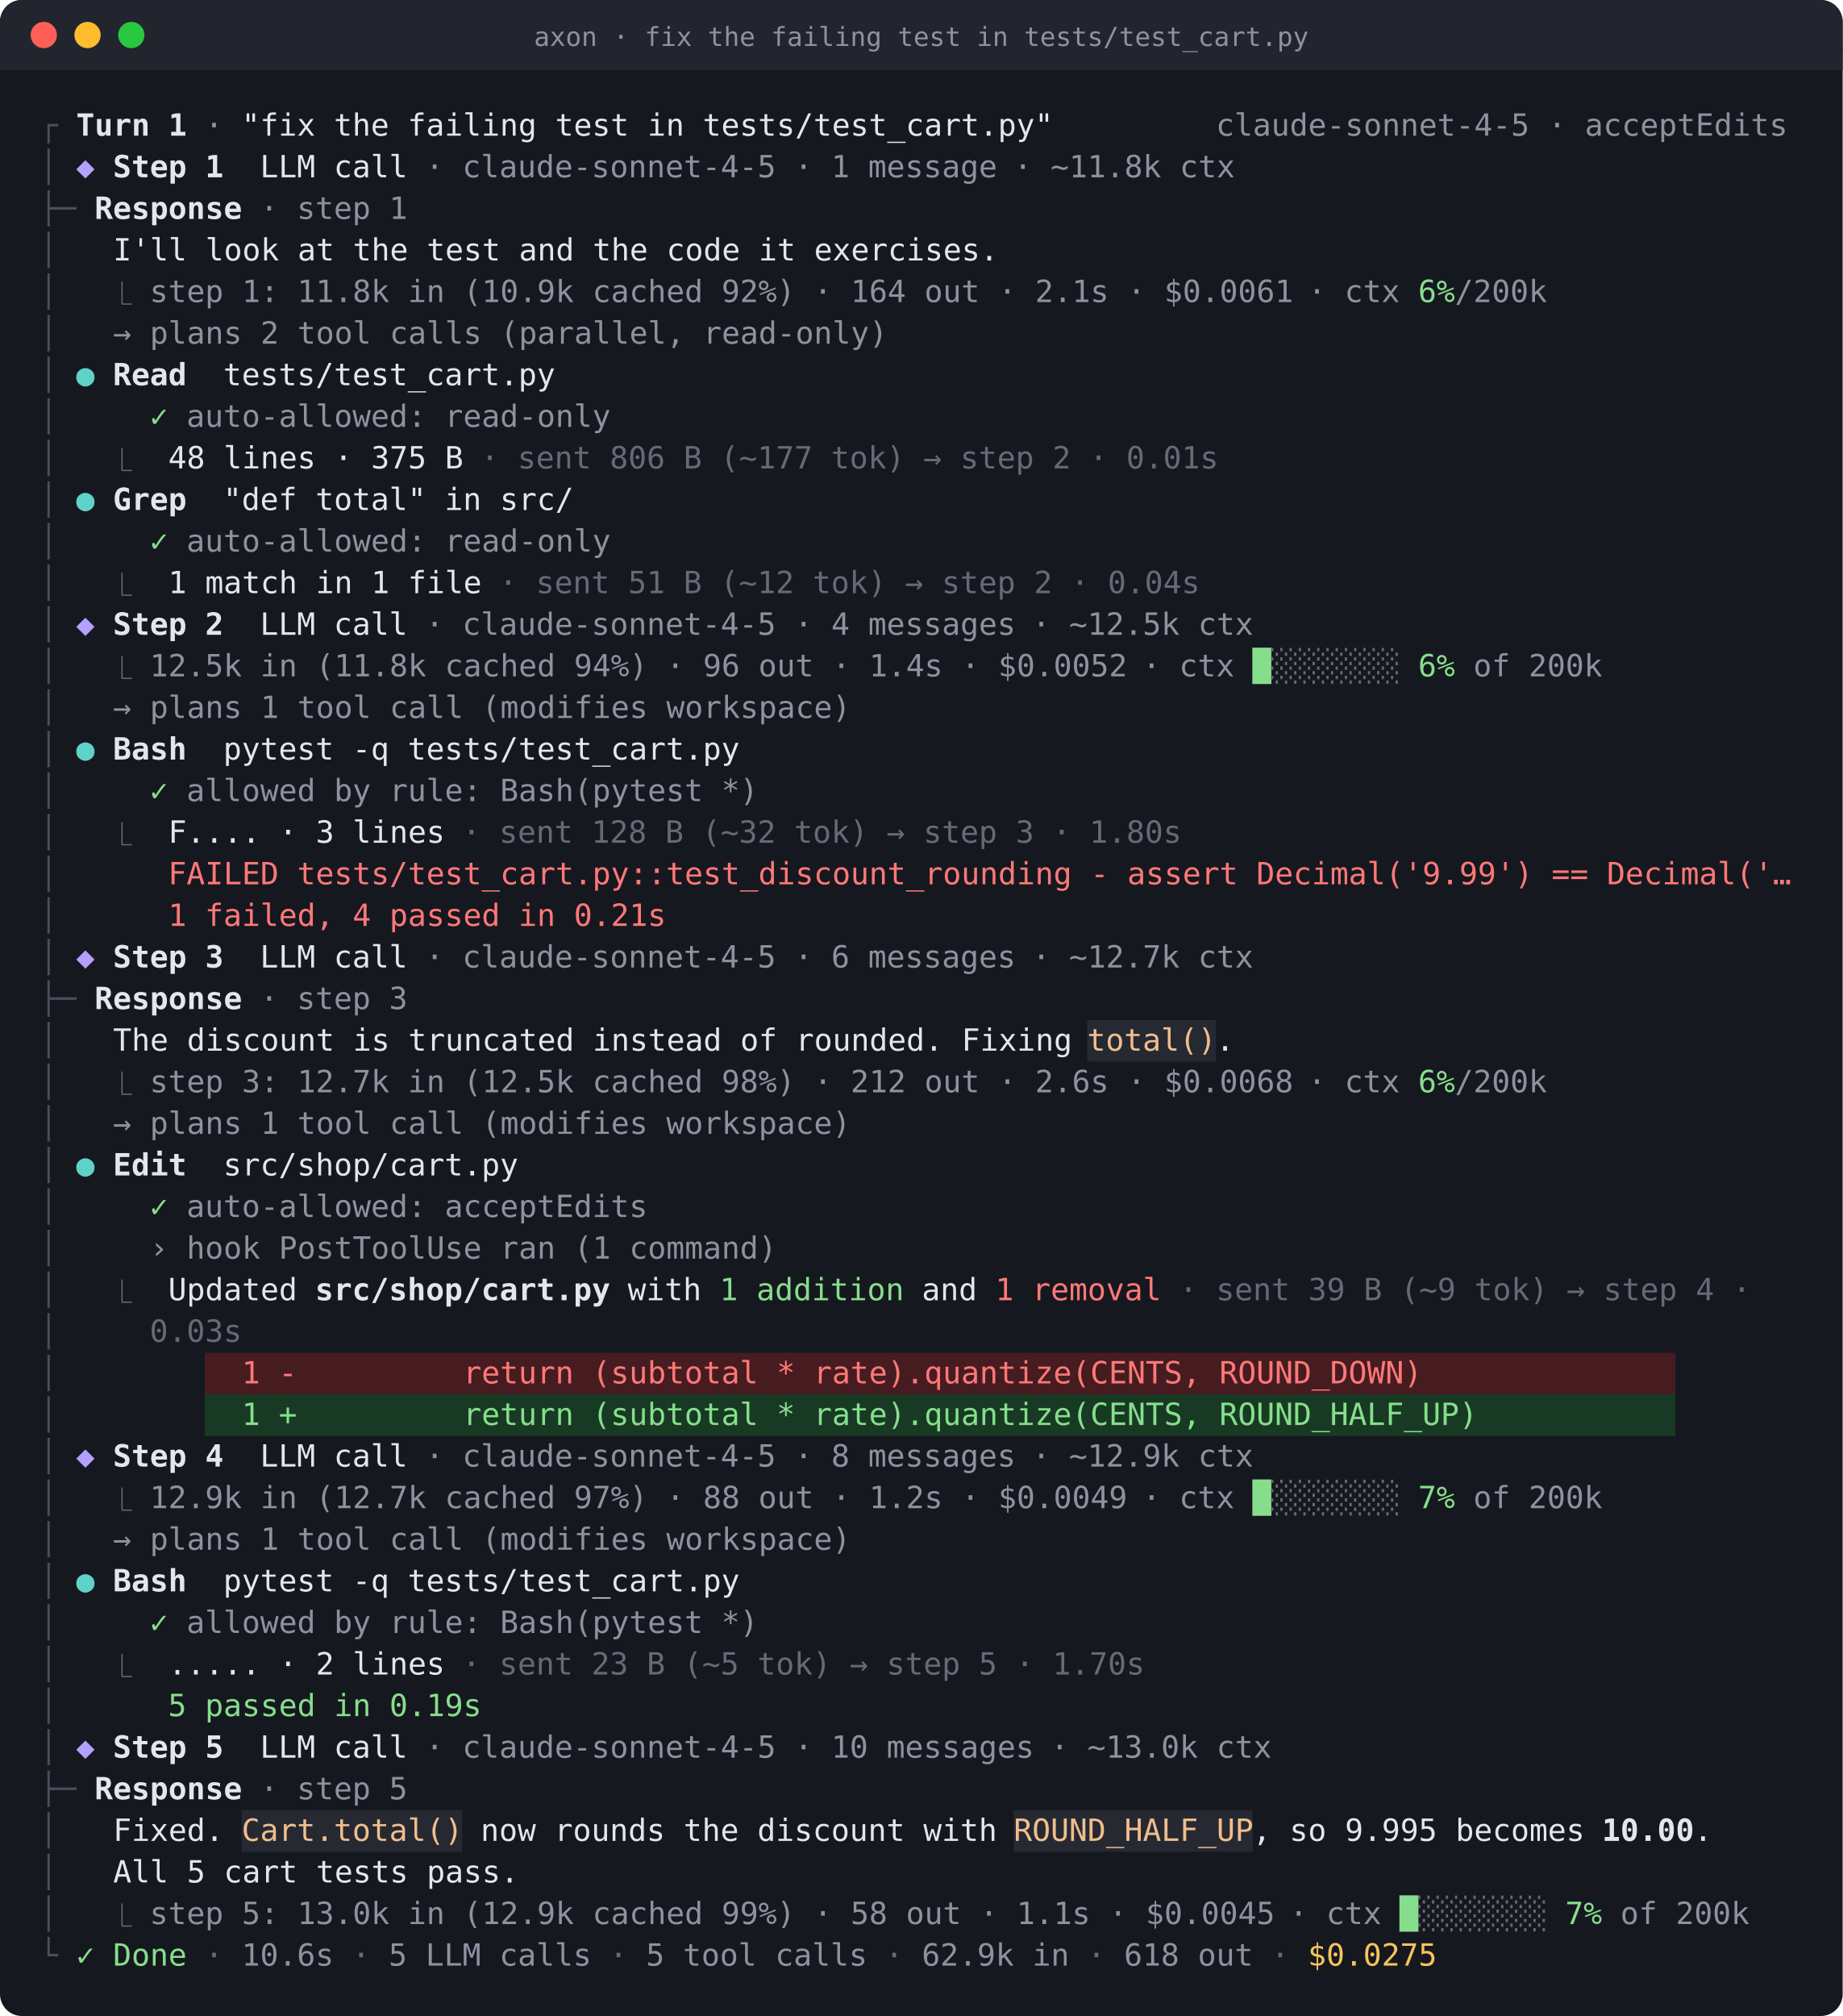
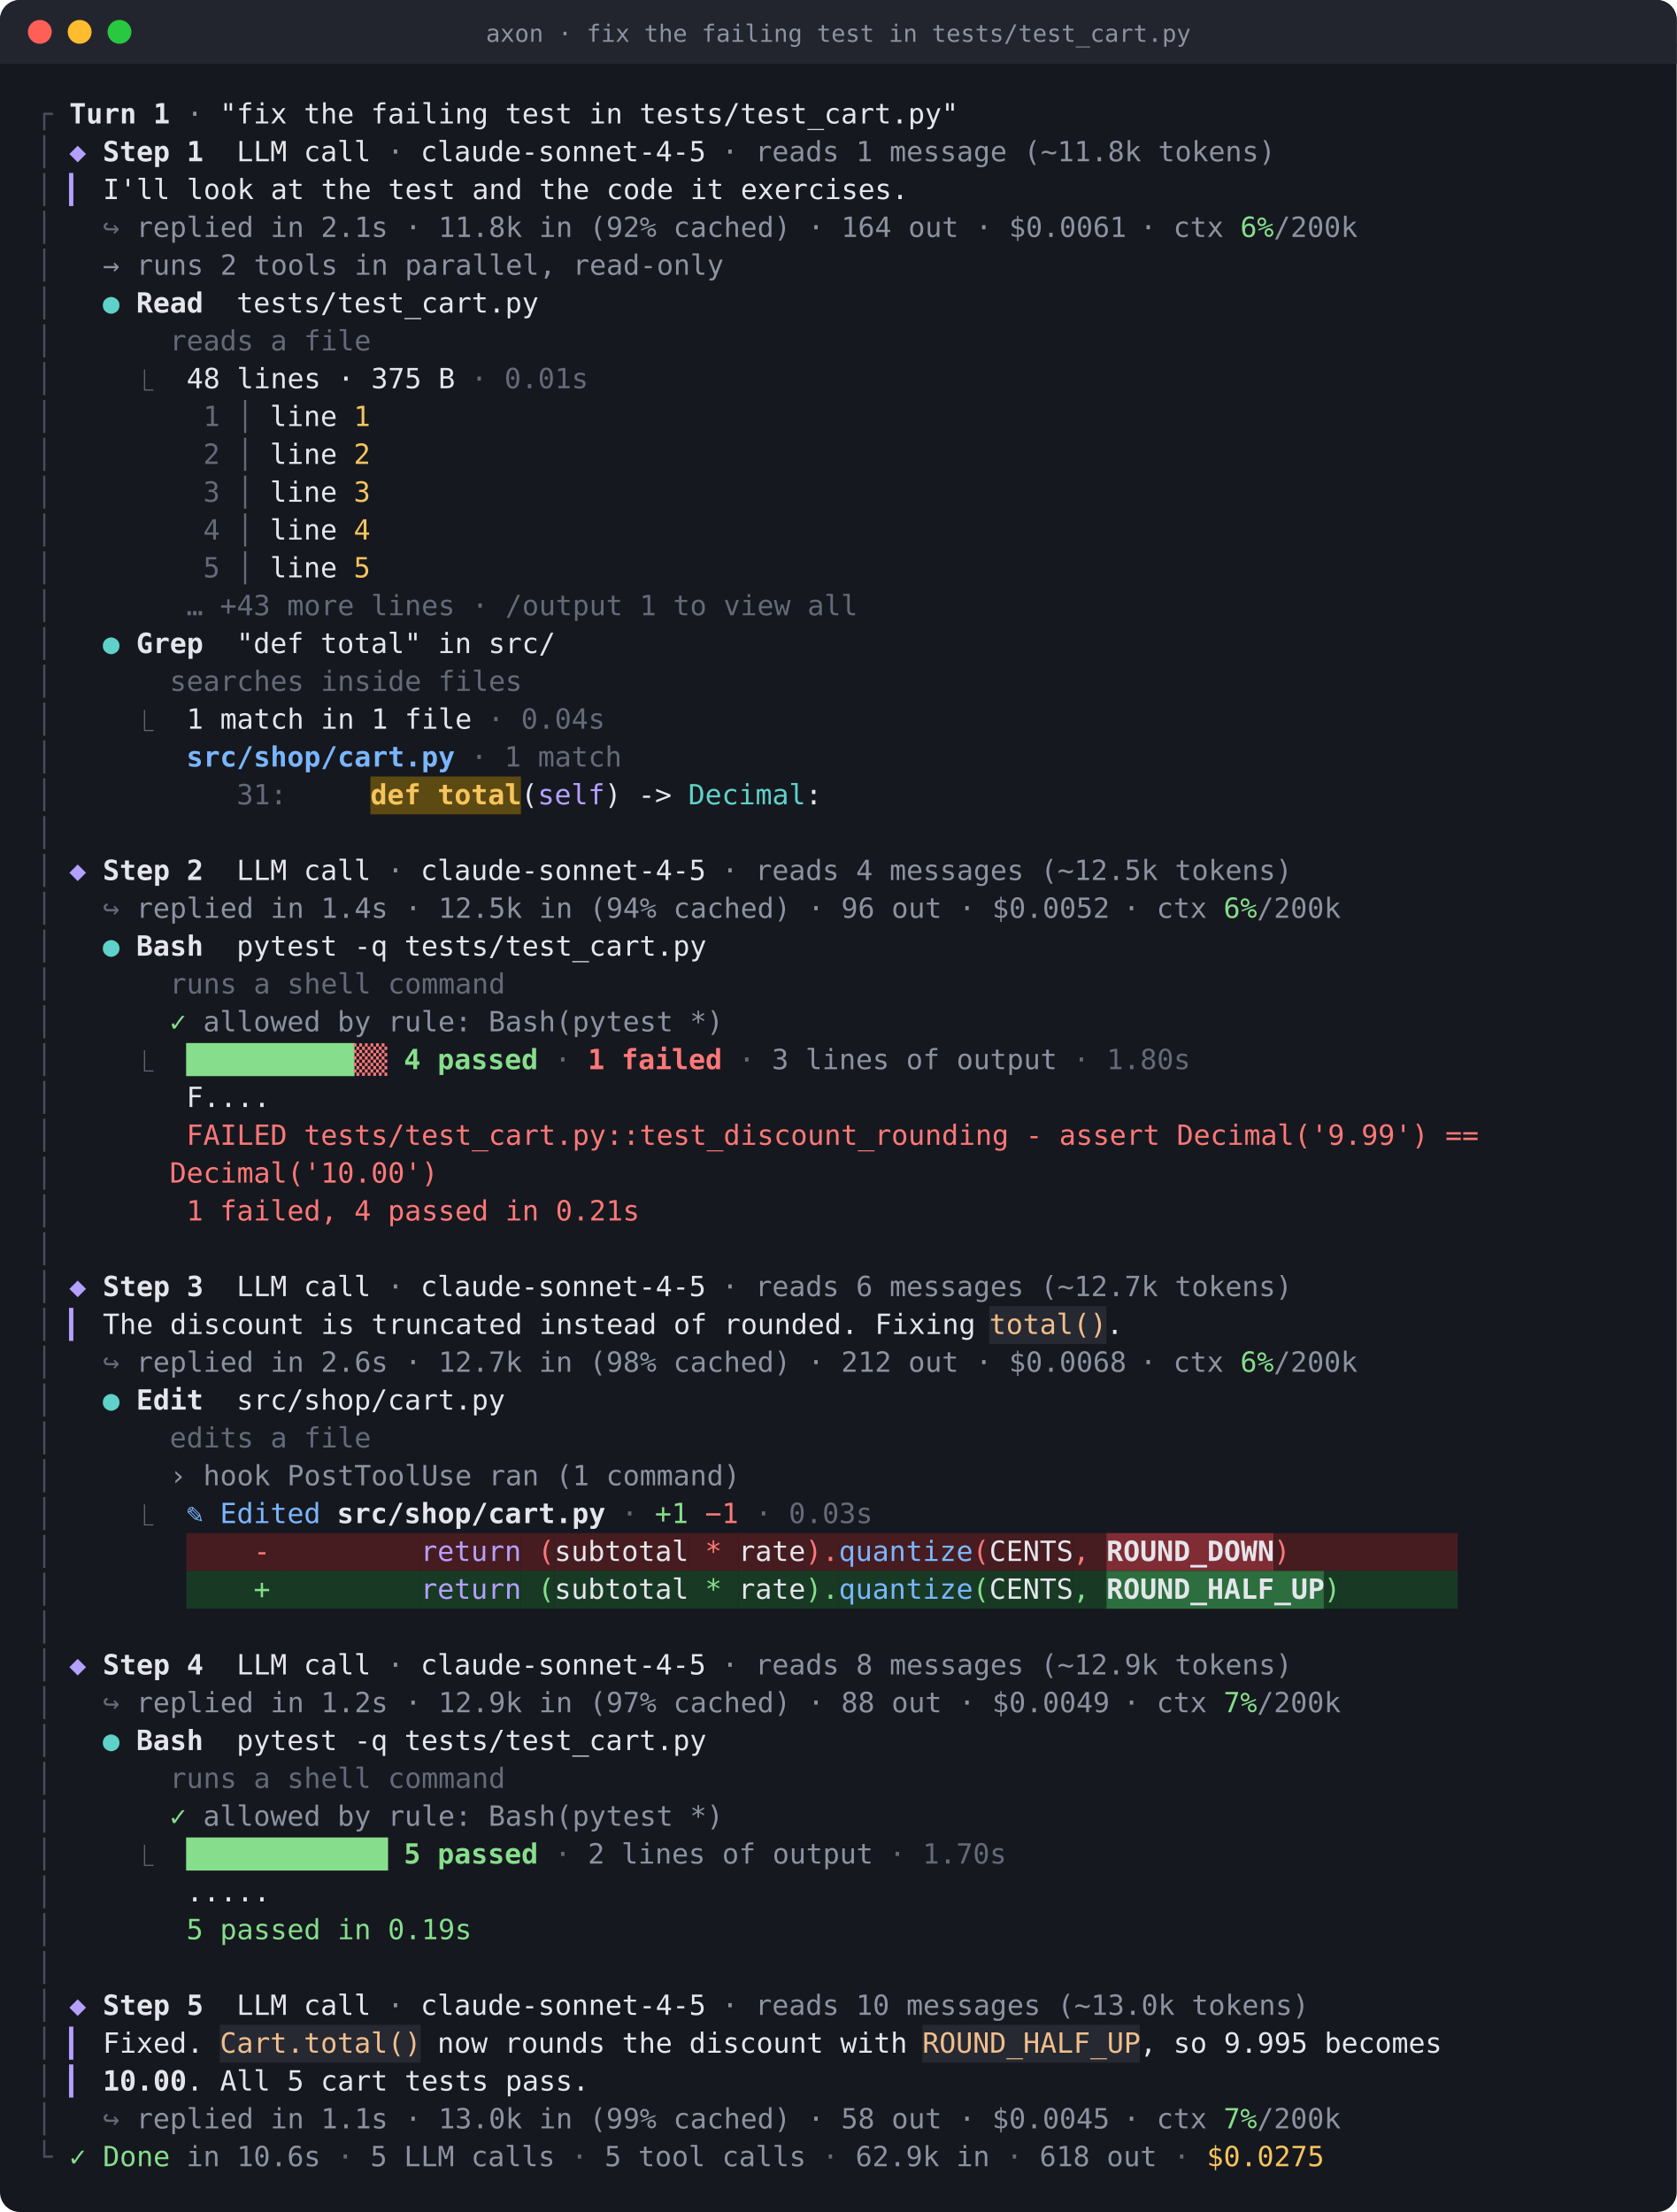
- <svg xmlns="http://www.w3.org/2000/svg" width="842" height="921" viewBox="0 0 842 921" role="img" aria-label="axon  ·  fix the failing test in tests/test_cart.py">
+ <svg xmlns="http://www.w3.org/2000/svg" width="842" height="1111" viewBox="0 0 842 1111" role="img" aria-label="axon  ·  fix the failing test in tests/test_cart.py">
  <style>text{font-family:'JetBrains Mono','SF Mono',Menlo,Consolas,'DejaVu Sans Mono',monospace;font-size:14px;white-space:pre}.b{font-weight:700}.i{font-style:italic}.d{opacity:.62}.u{text-decoration:underline}</style>
-   <rect width="842" height="921" rx="10" fill="#16181f" />
+   <rect width="842" height="1111" rx="10" fill="#16181f" />
  <rect width="842" height="32" rx="10" fill="#22252e" />
  <rect y="22" width="842" height="10" fill="#22252e" />
  <circle cx="20" cy="16" r="6" fill="#ff5f57" />
  <circle cx="40" cy="16" r="6" fill="#febc2e" />
  <circle cx="60" cy="16" r="6" fill="#28c840" />
  <text x="421" y="21" fill="#8c92a0" text-anchor="middle" style="font-size:12px">axon  ·  fix the failing test in tests/test_cart.py</text>
  <text y="62" xml:space="preserve">
    <tspan x="18.0" fill="#484e5c">┌</tspan>
    <tspan x="34.8" fill="#e4e6ec" class="b">Turn 1</tspan>
    <tspan x="93.6" fill="#8c92a0">·</tspan>
    <tspan x="110.4" fill="#e4e6ec">"fix the failing test in tests/test_cart.py"</tspan>
-     <tspan x="555.6" fill="#8c92a0">claude-sonnet-4-5 · acceptEdits</tspan>
  </text>
  <text y="81" xml:space="preserve">
    <tspan x="18.0" fill="#484e5c">│</tspan>
    <tspan x="34.8" fill="#b4a0ff">◆</tspan>
    <tspan x="51.6" fill="#e4e6ec" class="b">Step 1</tspan>
    <tspan x="118.8" fill="#e4e6ec">LLM call</tspan>
-     <tspan x="194.4" fill="#8c92a0">· claude-sonnet-4-5 · 1 message</tspan>
-     <tspan x="463.2" fill="#8c92a0">· ~11.8k ctx</tspan>
+     <tspan x="194.4" fill="#8c92a0">·</tspan>
+     <tspan x="211.2" fill="#e4e6ec">claude-sonnet-4-5</tspan>
+     <tspan x="362.4" fill="#8c92a0">· reads 1 message (~11.8k tokens)</tspan>
  </text>
  <text y="100" xml:space="preserve">
-     <tspan x="18.0" fill="#484e5c">├─</tspan>
-     <tspan x="43.2" fill="#e4e6ec" class="b">Response</tspan>
-     <tspan x="118.8" fill="#8c92a0">· step 1</tspan>
+     <tspan x="18.0" fill="#484e5c">│</tspan>
+     <tspan x="34.8" fill="#b4a0ff">▎</tspan>
+     <tspan x="43.2" fill="#e4e6ec"> I'll look at the test and the code it exercises.</tspan>
  </text>
  <text y="119" xml:space="preserve">
    <tspan x="18.0" fill="#484e5c">│</tspan>
-     <tspan x="26.4" fill="#e4e6ec">   I'll look at the test and the code it exercises.</tspan>
+     <tspan x="51.6" fill="#646a78">↪</tspan>
+     <tspan x="68.4" fill="#8c92a0">replied in 2.1s · 11.8k in (92% cached) · 164 out · $0.0061</tspan>
+     <tspan x="572.4" fill="#8c92a0">·</tspan>
+     <tspan x="589.2" fill="#8c92a0">ctx</tspan>
+     <tspan x="622.8" fill="#86de8c">6%</tspan>
+     <tspan x="639.6" fill="#8c92a0">/200k</tspan>
  </text>
  <text y="138" xml:space="preserve">
    <tspan x="18.0" fill="#484e5c">│</tspan>
-     <tspan x="51.6" fill="#646a78">⎿</tspan>
-     <tspan x="68.4" fill="#8c92a0">step 1: 11.8k in (10.9k cached 92%) · 164 out · 2.1s · $0.0061</tspan>
-     <tspan x="597.6" fill="#8c92a0">·</tspan>
-     <tspan x="614.4" fill="#8c92a0">ctx</tspan>
-     <tspan x="648.0" fill="#86de8c">6%</tspan>
-     <tspan x="664.8" fill="#8c92a0">/200k</tspan>
+     <tspan x="51.6" fill="#8c92a0">→ runs 2 tools in parallel, read-only</tspan>
  </text>
  <text y="157" xml:space="preserve">
    <tspan x="18.0" fill="#484e5c">│</tspan>
-     <tspan x="51.6" fill="#8c92a0">→ plans 2 tool calls (parallel, read-only)</tspan>
+     <tspan x="51.6" fill="#5ed2c8">●</tspan>
+     <tspan x="68.4" fill="#e4e6ec" class="b">Read</tspan>
+     <tspan x="118.8" fill="#e4e6ec">tests/test_cart.py</tspan>
  </text>
  <text y="176" xml:space="preserve">
    <tspan x="18.0" fill="#484e5c">│</tspan>
-     <tspan x="34.8" fill="#5ed2c8">●</tspan>
-     <tspan x="51.6" fill="#e4e6ec" class="b">Read</tspan>
-     <tspan x="102.0" fill="#e4e6ec">tests/test_cart.py</tspan>
+     <tspan x="85.2" fill="#646a78">reads a file</tspan>
  </text>
  <text y="195" xml:space="preserve">
    <tspan x="18.0" fill="#484e5c">│</tspan>
-     <tspan x="68.4" fill="#86de8c">✓</tspan>
-     <tspan x="85.2" fill="#8c92a0">auto-allowed: read-only</tspan>
+     <tspan x="68.4" fill="#646a78">⎿</tspan>
+     <tspan x="76.8" fill="#e4e6ec">  48 lines · 375 B</tspan>
+     <tspan x="228.0" fill="#646a78"> · 0.01s</tspan>
  </text>
  <text y="214" xml:space="preserve">
    <tspan x="18.0" fill="#484e5c">│</tspan>
-     <tspan x="51.6" fill="#646a78">⎿</tspan>
-     <tspan x="60.0" fill="#e4e6ec">  48 lines · 375 B</tspan>
-     <tspan x="211.2" fill="#646a78"> · sent 806 B (~177 tok) → step 2 · 0.01s</tspan>
+     <tspan x="93.6" fill="#646a78"> 1 │</tspan>
+     <tspan x="135.6" fill="#e4e6ec">line</tspan>
+     <tspan x="177.6" fill="#f6c45c">1</tspan>
  </text>
  <text y="233" xml:space="preserve">
    <tspan x="18.0" fill="#484e5c">│</tspan>
-     <tspan x="34.8" fill="#5ed2c8">●</tspan>
-     <tspan x="51.6" fill="#e4e6ec" class="b">Grep</tspan>
-     <tspan x="102.0" fill="#e4e6ec">"def total" in src/</tspan>
+     <tspan x="93.6" fill="#646a78"> 2 │</tspan>
+     <tspan x="135.6" fill="#e4e6ec">line</tspan>
+     <tspan x="177.6" fill="#f6c45c">2</tspan>
  </text>
  <text y="252" xml:space="preserve">
    <tspan x="18.0" fill="#484e5c">│</tspan>
-     <tspan x="68.4" fill="#86de8c">✓</tspan>
-     <tspan x="85.2" fill="#8c92a0">auto-allowed: read-only</tspan>
+     <tspan x="93.6" fill="#646a78"> 3 │</tspan>
+     <tspan x="135.6" fill="#e4e6ec">line</tspan>
+     <tspan x="177.6" fill="#f6c45c">3</tspan>
  </text>
  <text y="271" xml:space="preserve">
    <tspan x="18.0" fill="#484e5c">│</tspan>
-     <tspan x="51.6" fill="#646a78">⎿</tspan>
-     <tspan x="60.0" fill="#e4e6ec">  1 match in 1 file</tspan>
-     <tspan x="219.6" fill="#646a78"> · sent 51 B (~12 tok) → step 2 · 0.04s</tspan>
+     <tspan x="93.6" fill="#646a78"> 4 │</tspan>
+     <tspan x="135.6" fill="#e4e6ec">line</tspan>
+     <tspan x="177.6" fill="#f6c45c">4</tspan>
  </text>
  <text y="290" xml:space="preserve">
+     <tspan x="18.0" fill="#484e5c">│</tspan>
+     <tspan x="93.6" fill="#646a78"> 5 │</tspan>
+     <tspan x="135.6" fill="#e4e6ec">line</tspan>
+     <tspan x="177.6" fill="#f6c45c">5</tspan>
+   </text>
+   <text y="309" xml:space="preserve">
+     <tspan x="18.0" fill="#484e5c">│</tspan>
+     <tspan x="93.6" fill="#646a78">… +43 more lines · /output 1 to view all</tspan>
+   </text>
+   <text y="328" xml:space="preserve">
+     <tspan x="18.0" fill="#484e5c">│</tspan>
+     <tspan x="51.6" fill="#5ed2c8">●</tspan>
+     <tspan x="68.4" fill="#e4e6ec" class="b">Grep</tspan>
+     <tspan x="118.8" fill="#e4e6ec">"def total" in src/</tspan>
+   </text>
+   <text y="347" xml:space="preserve">
+     <tspan x="18.0" fill="#484e5c">│</tspan>
+     <tspan x="85.2" fill="#646a78">searches inside files</tspan>
+   </text>
+   <text y="366" xml:space="preserve">
+     <tspan x="18.0" fill="#484e5c">│</tspan>
+     <tspan x="68.4" fill="#646a78">⎿</tspan>
+     <tspan x="76.8" fill="#e4e6ec">  1 match in 1 file</tspan>
+     <tspan x="236.4" fill="#646a78"> · 0.04s</tspan>
+   </text>
+   <text y="385" xml:space="preserve">
+     <tspan x="18.0" fill="#484e5c">│</tspan>
+     <tspan x="93.6" fill="#7ab6ff" class="b">src/shop/cart.py</tspan>
+     <tspan x="236.4" fill="#646a78">· 1 match</tspan>
+   </text>
+   <rect x="186.0" y="390" width="75.6" height="19" fill="#5c4a12" />
+   <text y="404" xml:space="preserve">
+     <tspan x="18.0" fill="#484e5c">│</tspan>
+     <tspan x="110.4" fill="#646a78"> 31:</tspan>
+     <tspan x="186.0" fill="#f6c45c" class="b">def total</tspan>
+     <tspan x="261.6" fill="#e4e6ec">(</tspan>
+     <tspan x="270.0" fill="#b4a0ff">self</tspan>
+     <tspan x="303.6" fill="#e4e6ec">) -&gt; </tspan>
+     <tspan x="345.6" fill="#5ed2c8">Decimal</tspan>
+     <tspan x="404.4" fill="#e4e6ec">:</tspan>
+   </text>
+   <text y="423" xml:space="preserve">
+     <tspan x="18.0" fill="#484e5c">│</tspan>
+   </text>
+   <text y="442" xml:space="preserve">
    <tspan x="18.0" fill="#484e5c">│</tspan>
    <tspan x="34.8" fill="#b4a0ff">◆</tspan>
    <tspan x="51.6" fill="#e4e6ec" class="b">Step 2</tspan>
    <tspan x="118.8" fill="#e4e6ec">LLM call</tspan>
-     <tspan x="194.4" fill="#8c92a0">· claude-sonnet-4-5 · 4 messages</tspan>
-     <tspan x="471.6" fill="#8c92a0">· ~12.5k ctx</tspan>
-   </text>
-   <text y="309" xml:space="preserve">
-     <tspan x="18.0" fill="#484e5c">│</tspan>
-     <tspan x="51.6" fill="#646a78">⎿</tspan>
-     <tspan x="68.4" fill="#8c92a0">12.5k in (11.8k cached 94%) · 96 out · 1.4s · $0.0052</tspan>
-     <tspan x="522.0" fill="#8c92a0">·</tspan>
-     <tspan x="538.8" fill="#8c92a0">ctx</tspan>
-     <tspan x="572.4" fill="#86de8c">█</tspan>
-     <tspan x="580.8" fill="#646a78">░░░░░░░</tspan>
-     <tspan x="648.0" fill="#86de8c">6%</tspan>
-     <tspan x="664.8" fill="#8c92a0"> of 200k</tspan>
-   </text>
-   <text y="328" xml:space="preserve">
-     <tspan x="18.0" fill="#484e5c">│</tspan>
-     <tspan x="51.6" fill="#8c92a0">→ plans 1 tool call (modifies workspace)</tspan>
-   </text>
-   <text y="347" xml:space="preserve">
-     <tspan x="18.0" fill="#484e5c">│</tspan>
-     <tspan x="34.8" fill="#5ed2c8">●</tspan>
-     <tspan x="51.6" fill="#e4e6ec" class="b">Bash</tspan>
-     <tspan x="102.0" fill="#e4e6ec">pytest -q tests/test_cart.py</tspan>
-   </text>
-   <text y="366" xml:space="preserve">
-     <tspan x="18.0" fill="#484e5c">│</tspan>
-     <tspan x="68.4" fill="#86de8c">✓</tspan>
-     <tspan x="85.2" fill="#8c92a0">allowed by rule: Bash(pytest *)</tspan>
-   </text>
-   <text y="385" xml:space="preserve">
-     <tspan x="18.0" fill="#484e5c">│</tspan>
-     <tspan x="51.6" fill="#646a78">⎿</tspan>
-     <tspan x="60.0" fill="#e4e6ec">  F.... · 3 lines</tspan>
-     <tspan x="202.8" fill="#646a78"> · sent 128 B (~32 tok) → step 3 · 1.80s</tspan>
-   </text>
-   <text y="404" xml:space="preserve">
-     <tspan x="18.0" fill="#484e5c">│</tspan>
-     <tspan x="76.8" fill="#ff7878">FAILED tests/test_cart.py::test_discount_rounding - assert Decimal('9.99') == Decimal('…</tspan>
-   </text>
-   <text y="423" xml:space="preserve">
-     <tspan x="18.0" fill="#484e5c">│</tspan>
-     <tspan x="76.8" fill="#ff7878">1 failed, 4 passed in 0.21s</tspan>
-   </text>
-   <text y="442" xml:space="preserve">
+     <tspan x="194.4" fill="#8c92a0">·</tspan>
+     <tspan x="211.2" fill="#e4e6ec">claude-sonnet-4-5</tspan>
+     <tspan x="362.4" fill="#8c92a0">· reads 4 messages (~12.5k tokens)</tspan>
+   </text>
+   <text y="461" xml:space="preserve">
+     <tspan x="18.0" fill="#484e5c">│</tspan>
+     <tspan x="51.6" fill="#646a78">↪</tspan>
+     <tspan x="68.4" fill="#8c92a0">replied in 1.4s · 12.5k in (94% cached) · 96 out · $0.0052</tspan>
+     <tspan x="564.0" fill="#8c92a0">·</tspan>
+     <tspan x="580.8" fill="#8c92a0">ctx</tspan>
+     <tspan x="614.4" fill="#86de8c">6%</tspan>
+     <tspan x="631.2" fill="#8c92a0">/200k</tspan>
+   </text>
+   <text y="480" xml:space="preserve">
+     <tspan x="18.0" fill="#484e5c">│</tspan>
+     <tspan x="51.6" fill="#5ed2c8">●</tspan>
+     <tspan x="68.4" fill="#e4e6ec" class="b">Bash</tspan>
+     <tspan x="118.8" fill="#e4e6ec">pytest -q tests/test_cart.py</tspan>
+   </text>
+   <text y="499" xml:space="preserve">
+     <tspan x="18.0" fill="#484e5c">│</tspan>
+     <tspan x="85.2" fill="#646a78">runs a shell command</tspan>
+   </text>
+   <text y="518" xml:space="preserve">
+     <tspan x="18.0" fill="#484e5c">│</tspan>
+     <tspan x="85.2" fill="#86de8c">✓</tspan>
+     <tspan x="102.0" fill="#8c92a0">allowed by rule: Bash(pytest *)</tspan>
+   </text>
+   <text y="537" xml:space="preserve">
+     <tspan x="18.0" fill="#484e5c">│</tspan>
+     <tspan x="68.4" fill="#646a78">⎿</tspan>
+     <tspan x="93.6" fill="#86de8c">██████████</tspan>
+     <tspan x="177.6" fill="#ff7878">▒▒</tspan>
+     <tspan x="202.8" fill="#86de8c" class="b">4 passed</tspan>
+     <tspan x="278.4" fill="#646a78">·</tspan>
+     <tspan x="295.2" fill="#ff7878" class="b">1 failed</tspan>
+     <tspan x="370.8" fill="#646a78">·</tspan>
+     <tspan x="387.6" fill="#8c92a0">3 lines of output</tspan>
+     <tspan x="530.4" fill="#646a78"> · 1.80s</tspan>
+   </text>
+   <text y="556" xml:space="preserve">
+     <tspan x="18.0" fill="#484e5c">│</tspan>
+     <tspan x="93.6" fill="#e4e6ec">F....</tspan>
+   </text>
+   <text y="575" xml:space="preserve">
+     <tspan x="18.0" fill="#484e5c">│</tspan>
+     <tspan x="93.6" fill="#ff7878">FAILED tests/test_cart.py::test_discount_rounding - assert Decimal('9.99') ==</tspan>
+   </text>
+   <text y="594" xml:space="preserve">
+     <tspan x="18.0" fill="#484e5c">│</tspan>
+     <tspan x="85.2" fill="#ff7878">Decimal('10.00')</tspan>
+   </text>
+   <text y="613" xml:space="preserve">
+     <tspan x="18.0" fill="#484e5c">│</tspan>
+     <tspan x="93.6" fill="#ff7878">1 failed, 4 passed in 0.21s</tspan>
+   </text>
+   <text y="632" xml:space="preserve">
+     <tspan x="18.0" fill="#484e5c">│</tspan>
+   </text>
+   <text y="651" xml:space="preserve">
    <tspan x="18.0" fill="#484e5c">│</tspan>
    <tspan x="34.8" fill="#b4a0ff">◆</tspan>
    <tspan x="51.6" fill="#e4e6ec" class="b">Step 3</tspan>
    <tspan x="118.8" fill="#e4e6ec">LLM call</tspan>
-     <tspan x="194.4" fill="#8c92a0">· claude-sonnet-4-5 · 6 messages</tspan>
-     <tspan x="471.6" fill="#8c92a0">· ~12.7k ctx</tspan>
-   </text>
-   <text y="461" xml:space="preserve">
-     <tspan x="18.0" fill="#484e5c">├─</tspan>
-     <tspan x="43.2" fill="#e4e6ec" class="b">Response</tspan>
-     <tspan x="118.8" fill="#8c92a0">· step 3</tspan>
-   </text>
-   <rect x="496.8" y="466" width="58.8" height="19" fill="#262932" />
-   <text y="480" xml:space="preserve">
-     <tspan x="18.0" fill="#484e5c">│</tspan>
-     <tspan x="26.4" fill="#e4e6ec">   The discount is truncated instead of rounded. Fixing </tspan>
+     <tspan x="194.4" fill="#8c92a0">·</tspan>
+     <tspan x="211.2" fill="#e4e6ec">claude-sonnet-4-5</tspan>
+     <tspan x="362.4" fill="#8c92a0">· reads 6 messages (~12.7k tokens)</tspan>
+   </text>
+   <rect x="496.8" y="656" width="58.8" height="19" fill="#262932" />
+   <text y="670" xml:space="preserve">
+     <tspan x="18.0" fill="#484e5c">│</tspan>
+     <tspan x="34.8" fill="#b4a0ff">▎</tspan>
+     <tspan x="43.2" fill="#e4e6ec"> The discount is truncated instead of rounded. Fixing </tspan>
    <tspan x="496.8" fill="#f0be8c">total()</tspan>
    <tspan x="555.6" fill="#e4e6ec">.</tspan>
  </text>
-   <text y="499" xml:space="preserve">
-     <tspan x="18.0" fill="#484e5c">│</tspan>
-     <tspan x="51.6" fill="#646a78">⎿</tspan>
-     <tspan x="68.4" fill="#8c92a0">step 3: 12.7k in (12.5k cached 98%) · 212 out · 2.6s · $0.0068</tspan>
-     <tspan x="597.6" fill="#8c92a0">·</tspan>
-     <tspan x="614.4" fill="#8c92a0">ctx</tspan>
-     <tspan x="648.0" fill="#86de8c">6%</tspan>
-     <tspan x="664.8" fill="#8c92a0">/200k</tspan>
-   </text>
-   <text y="518" xml:space="preserve">
-     <tspan x="18.0" fill="#484e5c">│</tspan>
-     <tspan x="51.6" fill="#8c92a0">→ plans 1 tool call (modifies workspace)</tspan>
-   </text>
-   <text y="537" xml:space="preserve">
-     <tspan x="18.0" fill="#484e5c">│</tspan>
-     <tspan x="34.8" fill="#5ed2c8">●</tspan>
-     <tspan x="51.6" fill="#e4e6ec" class="b">Edit</tspan>
-     <tspan x="102.0" fill="#e4e6ec">src/shop/cart.py</tspan>
-   </text>
-   <text y="556" xml:space="preserve">
-     <tspan x="18.0" fill="#484e5c">│</tspan>
-     <tspan x="68.4" fill="#86de8c">✓</tspan>
-     <tspan x="85.2" fill="#8c92a0">auto-allowed: acceptEdits</tspan>
-   </text>
-   <text y="575" xml:space="preserve">
-     <tspan x="18.0" fill="#484e5c">│</tspan>
-     <tspan x="68.4" fill="#8c92a0">› hook PostToolUse ran (1 command)</tspan>
-   </text>
-   <text y="594" xml:space="preserve">
-     <tspan x="18.0" fill="#484e5c">│</tspan>
-     <tspan x="51.6" fill="#646a78">⎿</tspan>
-     <tspan x="60.0" fill="#e4e6ec">  Updated </tspan>
-     <tspan x="144.0" fill="#e4e6ec" class="b">src/shop/cart.py</tspan>
-     <tspan x="278.4" fill="#e4e6ec"> with </tspan>
-     <tspan x="328.8" fill="#86de8c">1 addition</tspan>
-     <tspan x="412.8" fill="#e4e6ec"> and </tspan>
-     <tspan x="454.8" fill="#ff7878">1 removal</tspan>
-     <tspan x="530.4" fill="#646a78"> · sent 39 B (~9 tok) → step 4 ·</tspan>
-   </text>
-   <text y="613" xml:space="preserve">
-     <tspan x="18.0" fill="#484e5c">│</tspan>
-     <tspan x="68.4" fill="#646a78">0.03s</tspan>
-   </text>
-   <rect x="93.6" y="618" width="672.0" height="19" fill="#461c20" />
-   <text y="632" xml:space="preserve">
-     <tspan x="18.0" fill="#484e5c">│</tspan>
-     <tspan x="93.6" fill="#ff7878">  1 -         return (subtotal * rate).quantize(CENTS, ROUND_DOWN)              </tspan>
-   </text>
-   <rect x="93.6" y="637" width="672.0" height="19" fill="#183a24" />
-   <text y="651" xml:space="preserve">
-     <tspan x="18.0" fill="#484e5c">│</tspan>
-     <tspan x="93.6" fill="#86de8c">  1 +         return (subtotal * rate).quantize(CENTS, ROUND_HALF_UP)           </tspan>
-   </text>
-   <text y="670" xml:space="preserve">
+   <text y="689" xml:space="preserve">
+     <tspan x="18.0" fill="#484e5c">│</tspan>
+     <tspan x="51.6" fill="#646a78">↪</tspan>
+     <tspan x="68.4" fill="#8c92a0">replied in 2.6s · 12.7k in (98% cached) · 212 out · $0.0068</tspan>
+     <tspan x="572.4" fill="#8c92a0">·</tspan>
+     <tspan x="589.2" fill="#8c92a0">ctx</tspan>
+     <tspan x="622.8" fill="#86de8c">6%</tspan>
+     <tspan x="639.6" fill="#8c92a0">/200k</tspan>
+   </text>
+   <text y="708" xml:space="preserve">
+     <tspan x="18.0" fill="#484e5c">│</tspan>
+     <tspan x="51.6" fill="#5ed2c8">●</tspan>
+     <tspan x="68.4" fill="#e4e6ec" class="b">Edit</tspan>
+     <tspan x="118.8" fill="#e4e6ec">src/shop/cart.py</tspan>
+   </text>
+   <text y="727" xml:space="preserve">
+     <tspan x="18.0" fill="#484e5c">│</tspan>
+     <tspan x="85.2" fill="#646a78">edits a file</tspan>
+   </text>
+   <text y="746" xml:space="preserve">
+     <tspan x="18.0" fill="#484e5c">│</tspan>
+     <tspan x="85.2" fill="#8c92a0">› hook PostToolUse ran (1 command)</tspan>
+   </text>
+   <text y="765" xml:space="preserve">
+     <tspan x="18.0" fill="#484e5c">│</tspan>
+     <tspan x="68.4" fill="#646a78">⎿</tspan>
+     <tspan x="93.6" fill="#7ab6ff">✎ Edited</tspan>
+     <tspan x="169.2" fill="#e4e6ec" class="b">src/shop/cart.py</tspan>
+     <tspan x="312.0" fill="#646a78">·</tspan>
+     <tspan x="328.8" fill="#86de8c">+1</tspan>
+     <tspan x="354.0" fill="#ff7878">−1</tspan>
+     <tspan x="370.8" fill="#646a78"> · 0.03s</tspan>
+   </text>
+   <rect x="93.6" y="770" width="50.4" height="19" fill="#461c20" />
+   <rect x="144.0" y="770" width="67.2" height="19" fill="#461c20" />
+   <rect x="211.2" y="770" width="50.4" height="19" fill="#461c20" />
+   <rect x="261.6" y="770" width="16.8" height="19" fill="#461c20" />
+   <rect x="278.4" y="770" width="67.2" height="19" fill="#461c20" />
+   <rect x="345.6" y="770" width="25.2" height="19" fill="#461c20" />
+   <rect x="370.8" y="770" width="33.6" height="19" fill="#461c20" />
+   <rect x="404.4" y="770" width="16.8" height="19" fill="#461c20" />
+   <rect x="421.2" y="770" width="67.2" height="19" fill="#461c20" />
+   <rect x="488.4" y="770" width="8.4" height="19" fill="#461c20" />
+   <rect x="496.8" y="770" width="42.0" height="19" fill="#461c20" />
+   <rect x="538.8" y="770" width="16.8" height="19" fill="#461c20" />
+   <rect x="555.6" y="770" width="84.0" height="19" fill="#802c34" />
+   <rect x="639.6" y="770" width="8.4" height="19" fill="#461c20" />
+   <rect x="648.0" y="770" width="84.0" height="19" fill="#461c20" />
+   <text y="784" xml:space="preserve">
+     <tspan x="18.0" fill="#484e5c">│</tspan>
+     <tspan x="93.6" fill="#ff7878">    - </tspan>
+     <tspan x="211.2" fill="#b4a0ff">return</tspan>
+     <tspan x="261.6" fill="#ff7878"> (</tspan>
+     <tspan x="278.4" fill="#e4e6ec">subtotal</tspan>
+     <tspan x="345.6" fill="#ff7878"> * </tspan>
+     <tspan x="370.8" fill="#e4e6ec">rate</tspan>
+     <tspan x="404.4" fill="#ff7878">).</tspan>
+     <tspan x="421.2" fill="#7ab6ff">quantize</tspan>
+     <tspan x="488.4" fill="#ff7878">(</tspan>
+     <tspan x="496.8" fill="#e4e6ec">CENTS</tspan>
+     <tspan x="538.8" fill="#ff7878">, </tspan>
+     <tspan x="555.6" fill="#e4e6ec" class="b">ROUND_DOWN</tspan>
+     <tspan x="639.6" fill="#ff7878">)</tspan>
+   </text>
+   <rect x="93.6" y="789" width="50.4" height="19" fill="#183a24" />
+   <rect x="144.0" y="789" width="67.2" height="19" fill="#183a24" />
+   <rect x="211.2" y="789" width="50.4" height="19" fill="#183a24" />
+   <rect x="261.6" y="789" width="16.8" height="19" fill="#183a24" />
+   <rect x="278.4" y="789" width="67.2" height="19" fill="#183a24" />
+   <rect x="345.6" y="789" width="25.2" height="19" fill="#183a24" />
+   <rect x="370.8" y="789" width="33.6" height="19" fill="#183a24" />
+   <rect x="404.4" y="789" width="16.8" height="19" fill="#183a24" />
+   <rect x="421.2" y="789" width="67.2" height="19" fill="#183a24" />
+   <rect x="488.4" y="789" width="8.4" height="19" fill="#183a24" />
+   <rect x="496.8" y="789" width="42.0" height="19" fill="#183a24" />
+   <rect x="538.8" y="789" width="16.8" height="19" fill="#183a24" />
+   <rect x="555.6" y="789" width="109.2" height="19" fill="#2c6e3e" />
+   <rect x="664.8" y="789" width="8.4" height="19" fill="#183a24" />
+   <rect x="673.2" y="789" width="58.8" height="19" fill="#183a24" />
+   <text y="803" xml:space="preserve">
+     <tspan x="18.0" fill="#484e5c">│</tspan>
+     <tspan x="93.6" fill="#86de8c">    + </tspan>
+     <tspan x="211.2" fill="#b4a0ff">return</tspan>
+     <tspan x="261.6" fill="#86de8c"> (</tspan>
+     <tspan x="278.4" fill="#e4e6ec">subtotal</tspan>
+     <tspan x="345.6" fill="#86de8c"> * </tspan>
+     <tspan x="370.8" fill="#e4e6ec">rate</tspan>
+     <tspan x="404.4" fill="#86de8c">).</tspan>
+     <tspan x="421.2" fill="#7ab6ff">quantize</tspan>
+     <tspan x="488.4" fill="#86de8c">(</tspan>
+     <tspan x="496.8" fill="#e4e6ec">CENTS</tspan>
+     <tspan x="538.8" fill="#86de8c">, </tspan>
+     <tspan x="555.6" fill="#e4e6ec" class="b">ROUND_HALF_UP</tspan>
+     <tspan x="664.8" fill="#86de8c">)</tspan>
+   </text>
+   <text y="822" xml:space="preserve">
+     <tspan x="18.0" fill="#484e5c">│</tspan>
+   </text>
+   <text y="841" xml:space="preserve">
    <tspan x="18.0" fill="#484e5c">│</tspan>
    <tspan x="34.8" fill="#b4a0ff">◆</tspan>
    <tspan x="51.6" fill="#e4e6ec" class="b">Step 4</tspan>
    <tspan x="118.8" fill="#e4e6ec">LLM call</tspan>
-     <tspan x="194.4" fill="#8c92a0">· claude-sonnet-4-5 · 8 messages</tspan>
-     <tspan x="471.6" fill="#8c92a0">· ~12.9k ctx</tspan>
-   </text>
-   <text y="689" xml:space="preserve">
-     <tspan x="18.0" fill="#484e5c">│</tspan>
-     <tspan x="51.6" fill="#646a78">⎿</tspan>
-     <tspan x="68.4" fill="#8c92a0">12.9k in (12.7k cached 97%) · 88 out · 1.2s · $0.0049</tspan>
-     <tspan x="522.0" fill="#8c92a0">·</tspan>
-     <tspan x="538.8" fill="#8c92a0">ctx</tspan>
-     <tspan x="572.4" fill="#86de8c">█</tspan>
-     <tspan x="580.8" fill="#646a78">░░░░░░░</tspan>
-     <tspan x="648.0" fill="#86de8c">7%</tspan>
-     <tspan x="664.8" fill="#8c92a0"> of 200k</tspan>
-   </text>
-   <text y="708" xml:space="preserve">
-     <tspan x="18.0" fill="#484e5c">│</tspan>
-     <tspan x="51.6" fill="#8c92a0">→ plans 1 tool call (modifies workspace)</tspan>
-   </text>
-   <text y="727" xml:space="preserve">
-     <tspan x="18.0" fill="#484e5c">│</tspan>
-     <tspan x="34.8" fill="#5ed2c8">●</tspan>
-     <tspan x="51.6" fill="#e4e6ec" class="b">Bash</tspan>
-     <tspan x="102.0" fill="#e4e6ec">pytest -q tests/test_cart.py</tspan>
-   </text>
-   <text y="746" xml:space="preserve">
-     <tspan x="18.0" fill="#484e5c">│</tspan>
-     <tspan x="68.4" fill="#86de8c">✓</tspan>
-     <tspan x="85.2" fill="#8c92a0">allowed by rule: Bash(pytest *)</tspan>
-   </text>
-   <text y="765" xml:space="preserve">
-     <tspan x="18.0" fill="#484e5c">│</tspan>
-     <tspan x="51.6" fill="#646a78">⎿</tspan>
-     <tspan x="60.0" fill="#e4e6ec">  ..... · 2 lines</tspan>
-     <tspan x="202.8" fill="#646a78"> · sent 23 B (~5 tok) → step 5 · 1.70s</tspan>
-   </text>
-   <text y="784" xml:space="preserve">
-     <tspan x="18.0" fill="#484e5c">│</tspan>
-     <tspan x="76.8" fill="#86de8c">5 passed in 0.19s</tspan>
-   </text>
-   <text y="803" xml:space="preserve">
+     <tspan x="194.4" fill="#8c92a0">·</tspan>
+     <tspan x="211.2" fill="#e4e6ec">claude-sonnet-4-5</tspan>
+     <tspan x="362.4" fill="#8c92a0">· reads 8 messages (~12.9k tokens)</tspan>
+   </text>
+   <text y="860" xml:space="preserve">
+     <tspan x="18.0" fill="#484e5c">│</tspan>
+     <tspan x="51.6" fill="#646a78">↪</tspan>
+     <tspan x="68.4" fill="#8c92a0">replied in 1.2s · 12.9k in (97% cached) · 88 out · $0.0049</tspan>
+     <tspan x="564.0" fill="#8c92a0">·</tspan>
+     <tspan x="580.8" fill="#8c92a0">ctx</tspan>
+     <tspan x="614.4" fill="#86de8c">7%</tspan>
+     <tspan x="631.2" fill="#8c92a0">/200k</tspan>
+   </text>
+   <text y="879" xml:space="preserve">
+     <tspan x="18.0" fill="#484e5c">│</tspan>
+     <tspan x="51.6" fill="#5ed2c8">●</tspan>
+     <tspan x="68.4" fill="#e4e6ec" class="b">Bash</tspan>
+     <tspan x="118.8" fill="#e4e6ec">pytest -q tests/test_cart.py</tspan>
+   </text>
+   <text y="898" xml:space="preserve">
+     <tspan x="18.0" fill="#484e5c">│</tspan>
+     <tspan x="85.2" fill="#646a78">runs a shell command</tspan>
+   </text>
+   <text y="917" xml:space="preserve">
+     <tspan x="18.0" fill="#484e5c">│</tspan>
+     <tspan x="85.2" fill="#86de8c">✓</tspan>
+     <tspan x="102.0" fill="#8c92a0">allowed by rule: Bash(pytest *)</tspan>
+   </text>
+   <text y="936" xml:space="preserve">
+     <tspan x="18.0" fill="#484e5c">│</tspan>
+     <tspan x="68.4" fill="#646a78">⎿</tspan>
+     <tspan x="93.6" fill="#86de8c">████████████</tspan>
+     <tspan x="202.8" fill="#86de8c" class="b">5 passed</tspan>
+     <tspan x="278.4" fill="#646a78">·</tspan>
+     <tspan x="295.2" fill="#8c92a0">2 lines of output</tspan>
+     <tspan x="438.0" fill="#646a78"> · 1.70s</tspan>
+   </text>
+   <text y="955" xml:space="preserve">
+     <tspan x="18.0" fill="#484e5c">│</tspan>
+     <tspan x="93.6" fill="#e4e6ec">.....</tspan>
+   </text>
+   <text y="974" xml:space="preserve">
+     <tspan x="18.0" fill="#484e5c">│</tspan>
+     <tspan x="93.6" fill="#86de8c">5 passed in 0.19s</tspan>
+   </text>
+   <text y="993" xml:space="preserve">
+     <tspan x="18.0" fill="#484e5c">│</tspan>
+   </text>
+   <text y="1012" xml:space="preserve">
    <tspan x="18.0" fill="#484e5c">│</tspan>
    <tspan x="34.8" fill="#b4a0ff">◆</tspan>
    <tspan x="51.6" fill="#e4e6ec" class="b">Step 5</tspan>
    <tspan x="118.8" fill="#e4e6ec">LLM call</tspan>
-     <tspan x="194.4" fill="#8c92a0">· claude-sonnet-4-5 · 10 messages</tspan>
-     <tspan x="480.0" fill="#8c92a0">· ~13.0k ctx</tspan>
-   </text>
-   <text y="822" xml:space="preserve">
-     <tspan x="18.0" fill="#484e5c">├─</tspan>
-     <tspan x="43.2" fill="#e4e6ec" class="b">Response</tspan>
-     <tspan x="118.8" fill="#8c92a0">· step 5</tspan>
-   </text>
-   <rect x="110.4" y="827" width="100.8" height="19" fill="#262932" />
-   <rect x="463.2" y="827" width="109.2" height="19" fill="#262932" />
-   <text y="841" xml:space="preserve">
-     <tspan x="18.0" fill="#484e5c">│</tspan>
-     <tspan x="26.4" fill="#e4e6ec">   Fixed. </tspan>
+     <tspan x="194.4" fill="#8c92a0">·</tspan>
+     <tspan x="211.2" fill="#e4e6ec">claude-sonnet-4-5</tspan>
+     <tspan x="362.4" fill="#8c92a0">· reads 10 messages (~13.0k tokens)</tspan>
+   </text>
+   <rect x="110.4" y="1017" width="100.8" height="19" fill="#262932" />
+   <rect x="463.2" y="1017" width="109.2" height="19" fill="#262932" />
+   <text y="1031" xml:space="preserve">
+     <tspan x="18.0" fill="#484e5c">│</tspan>
+     <tspan x="34.8" fill="#b4a0ff">▎</tspan>
+     <tspan x="43.2" fill="#e4e6ec"> Fixed. </tspan>
    <tspan x="110.4" fill="#f0be8c">Cart.total()</tspan>
    <tspan x="211.2" fill="#e4e6ec"> now rounds the discount with </tspan>
    <tspan x="463.2" fill="#f0be8c">ROUND_HALF_UP</tspan>
-     <tspan x="572.4" fill="#e4e6ec">, so 9.995 becomes </tspan>
-     <tspan x="732.0" fill="#e4e6ec" class="b">10.00</tspan>
-     <tspan x="774.0" fill="#e4e6ec">.</tspan>
-   </text>
-   <text y="860" xml:space="preserve">
-     <tspan x="18.0" fill="#484e5c">│</tspan>
-     <tspan x="26.4" fill="#e4e6ec">   All 5 cart tests pass.</tspan>
-   </text>
-   <text y="879" xml:space="preserve">
-     <tspan x="18.0" fill="#484e5c">│</tspan>
-     <tspan x="51.6" fill="#646a78">⎿</tspan>
-     <tspan x="68.4" fill="#8c92a0">step 5: 13.0k in (12.9k cached 99%) · 58 out · 1.1s · $0.0045</tspan>
-     <tspan x="589.2" fill="#8c92a0">·</tspan>
-     <tspan x="606.0" fill="#8c92a0">ctx</tspan>
-     <tspan x="639.6" fill="#86de8c">█</tspan>
-     <tspan x="648.0" fill="#646a78">░░░░░░░</tspan>
-     <tspan x="715.2" fill="#86de8c">7%</tspan>
-     <tspan x="732.0" fill="#8c92a0"> of 200k</tspan>
-   </text>
-   <text y="898" xml:space="preserve">
+     <tspan x="572.4" fill="#e4e6ec">, so 9.995 becomes</tspan>
+   </text>
+   <text y="1050" xml:space="preserve">
+     <tspan x="18.0" fill="#484e5c">│</tspan>
+     <tspan x="34.8" fill="#b4a0ff">▎</tspan>
+     <tspan x="51.6" fill="#e4e6ec" class="b">10.00</tspan>
+     <tspan x="93.6" fill="#e4e6ec">. All 5 cart tests pass.</tspan>
+   </text>
+   <text y="1069" xml:space="preserve">
+     <tspan x="18.0" fill="#484e5c">│</tspan>
+     <tspan x="51.6" fill="#646a78">↪</tspan>
+     <tspan x="68.4" fill="#8c92a0">replied in 1.1s · 13.0k in (99% cached) · 58 out · $0.0045</tspan>
+     <tspan x="564.0" fill="#8c92a0">·</tspan>
+     <tspan x="580.8" fill="#8c92a0">ctx</tspan>
+     <tspan x="614.4" fill="#86de8c">7%</tspan>
+     <tspan x="631.2" fill="#8c92a0">/200k</tspan>
+   </text>
+   <text y="1088" xml:space="preserve">
    <tspan x="18.0" fill="#484e5c">└</tspan>
    <tspan x="34.8" fill="#86de8c">✓ Done</tspan>
-     <tspan x="93.6" fill="#646a78">·</tspan>
-     <tspan x="110.4" fill="#8c92a0">10.6s</tspan>
-     <tspan x="160.8" fill="#646a78">·</tspan>
-     <tspan x="177.6" fill="#8c92a0">5 LLM calls</tspan>
-     <tspan x="278.4" fill="#646a78">·</tspan>
-     <tspan x="295.2" fill="#8c92a0">5 tool calls</tspan>
-     <tspan x="404.4" fill="#646a78">·</tspan>
-     <tspan x="421.2" fill="#8c92a0">62.9k in</tspan>
-     <tspan x="496.8" fill="#646a78">·</tspan>
-     <tspan x="513.6" fill="#8c92a0">618 out</tspan>
-     <tspan x="580.8" fill="#646a78">·</tspan>
-     <tspan x="597.6" fill="#f6c45c">$0.0275</tspan>
+     <tspan x="93.6" fill="#8c92a0">in 10.6s</tspan>
+     <tspan x="169.2" fill="#646a78">·</tspan>
+     <tspan x="186.0" fill="#8c92a0">5 LLM calls</tspan>
+     <tspan x="286.8" fill="#646a78">·</tspan>
+     <tspan x="303.6" fill="#8c92a0">5 tool calls</tspan>
+     <tspan x="412.8" fill="#646a78">·</tspan>
+     <tspan x="429.6" fill="#8c92a0">62.9k in</tspan>
+     <tspan x="505.2" fill="#646a78">·</tspan>
+     <tspan x="522.0" fill="#8c92a0">618 out</tspan>
+     <tspan x="589.2" fill="#646a78">·</tspan>
+     <tspan x="606.0" fill="#f6c45c">$0.0275</tspan>
  </text>
</svg>
